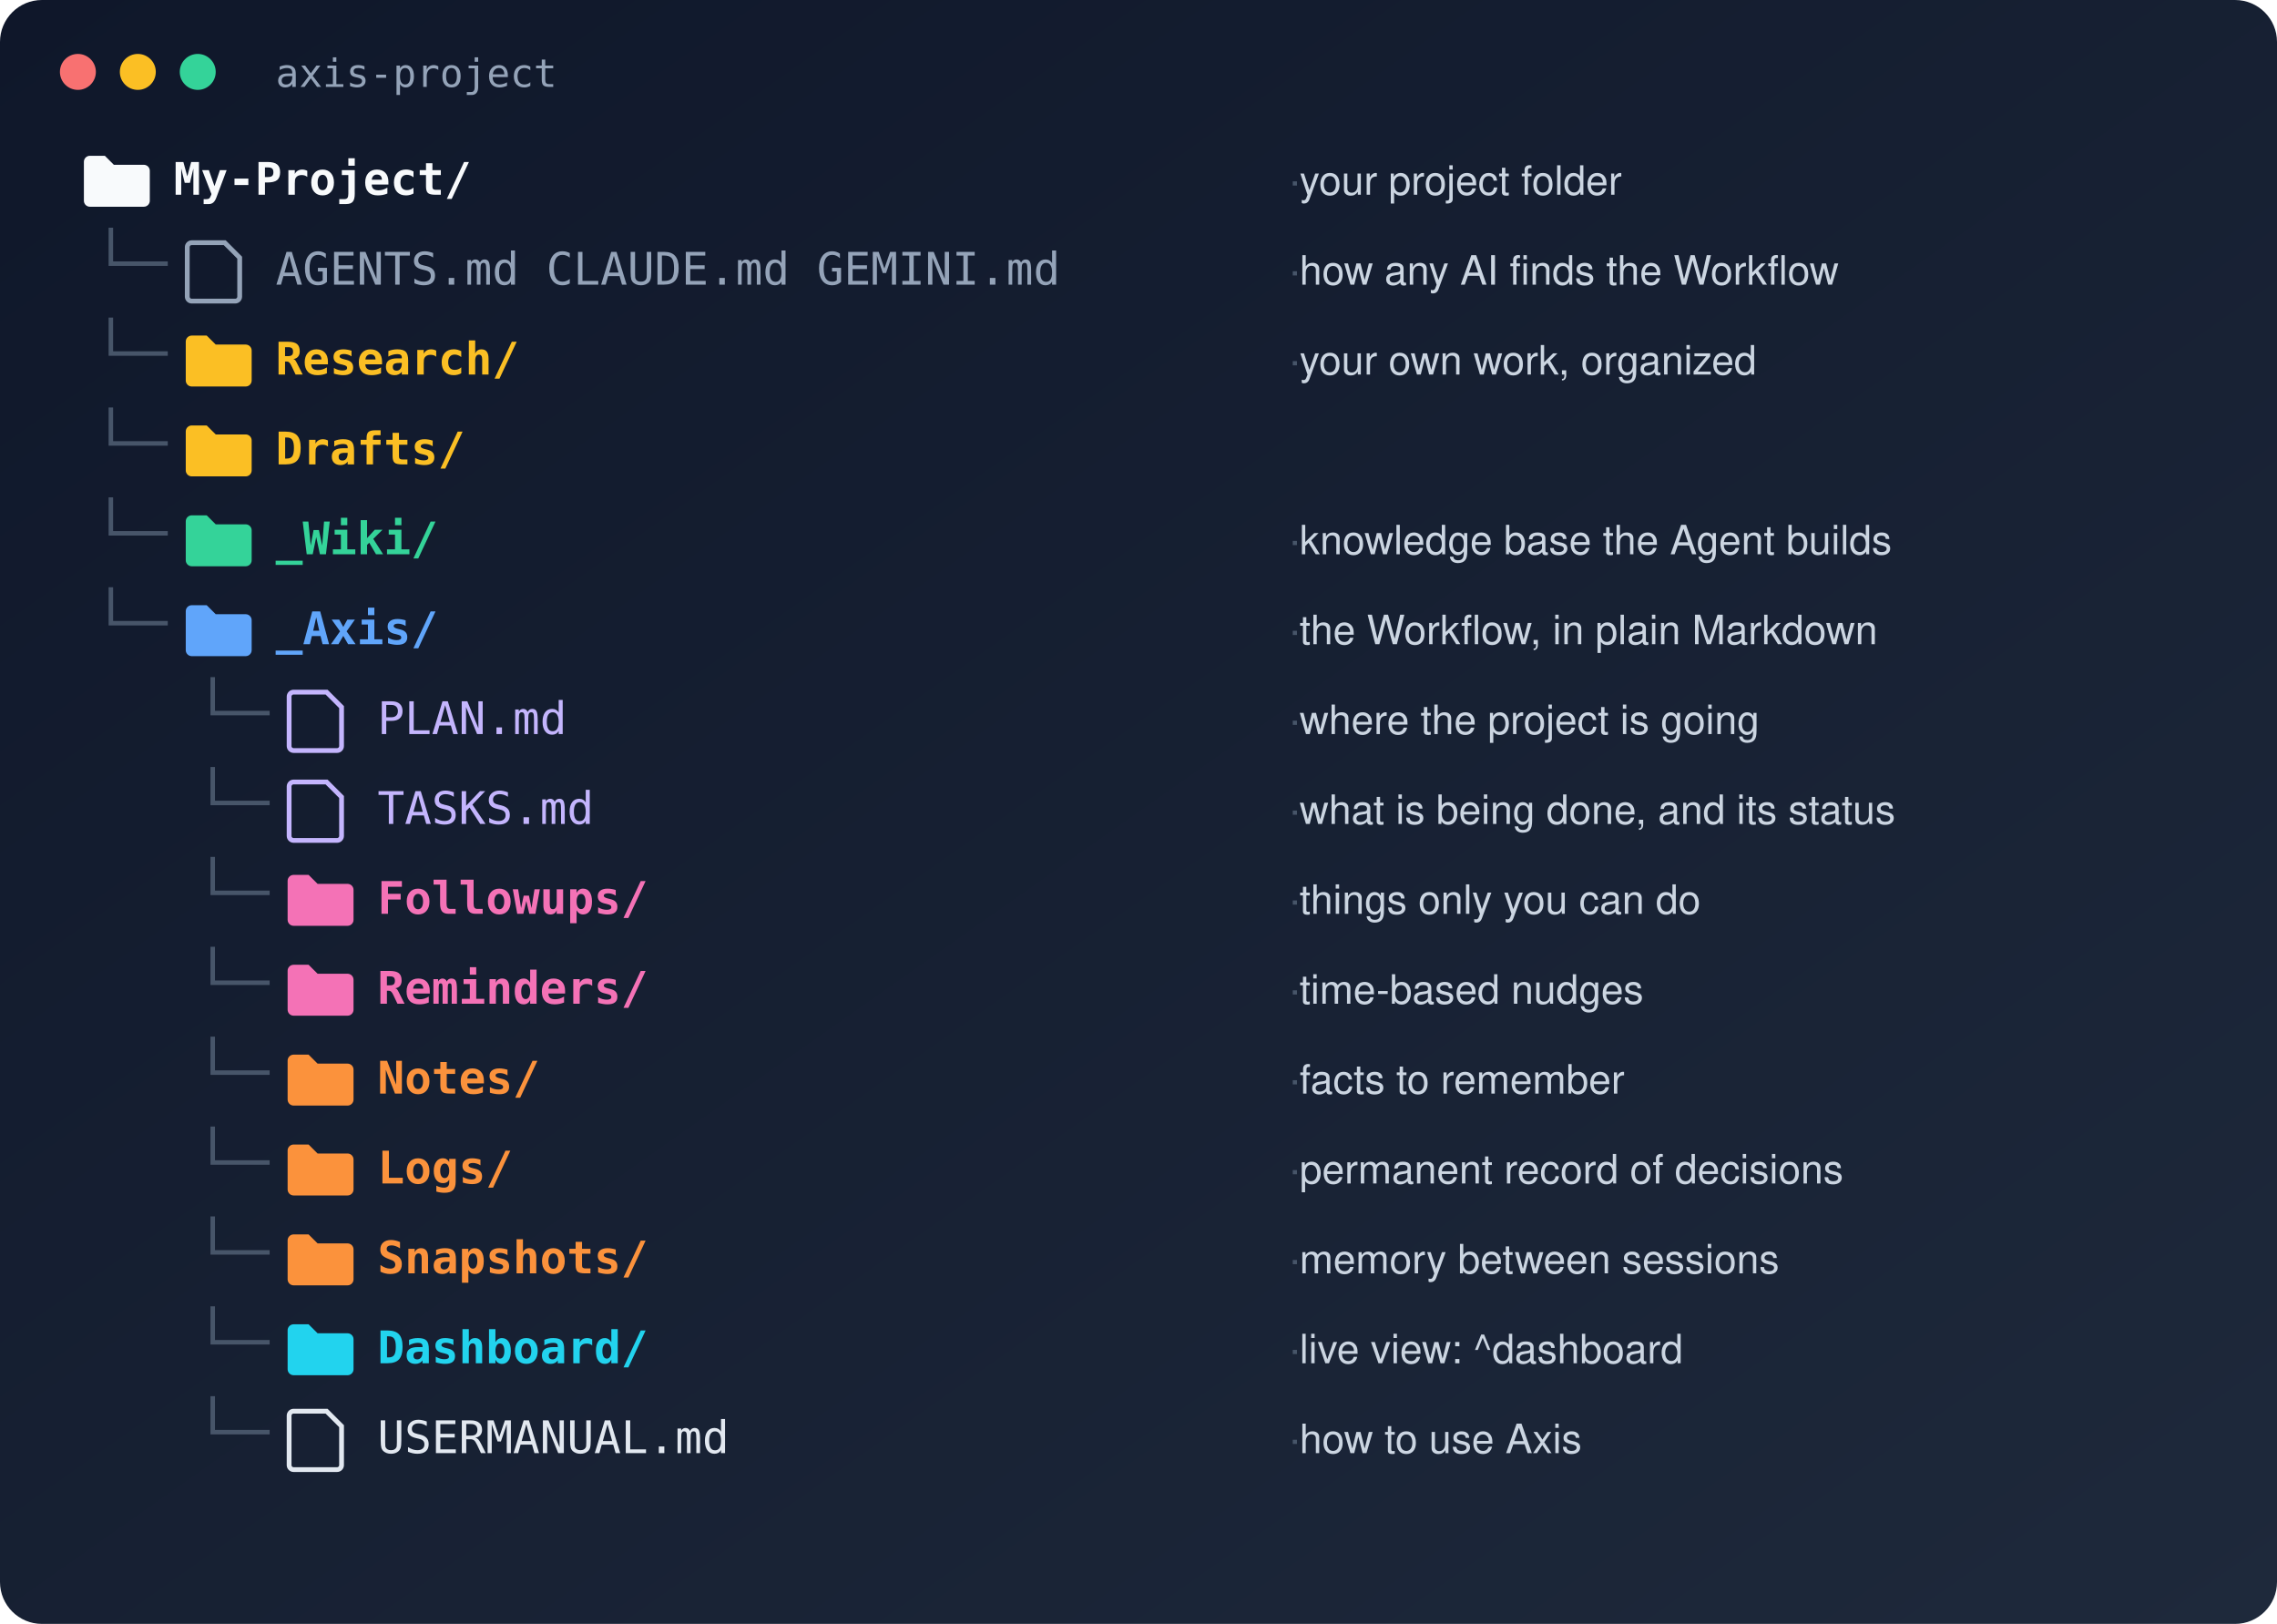
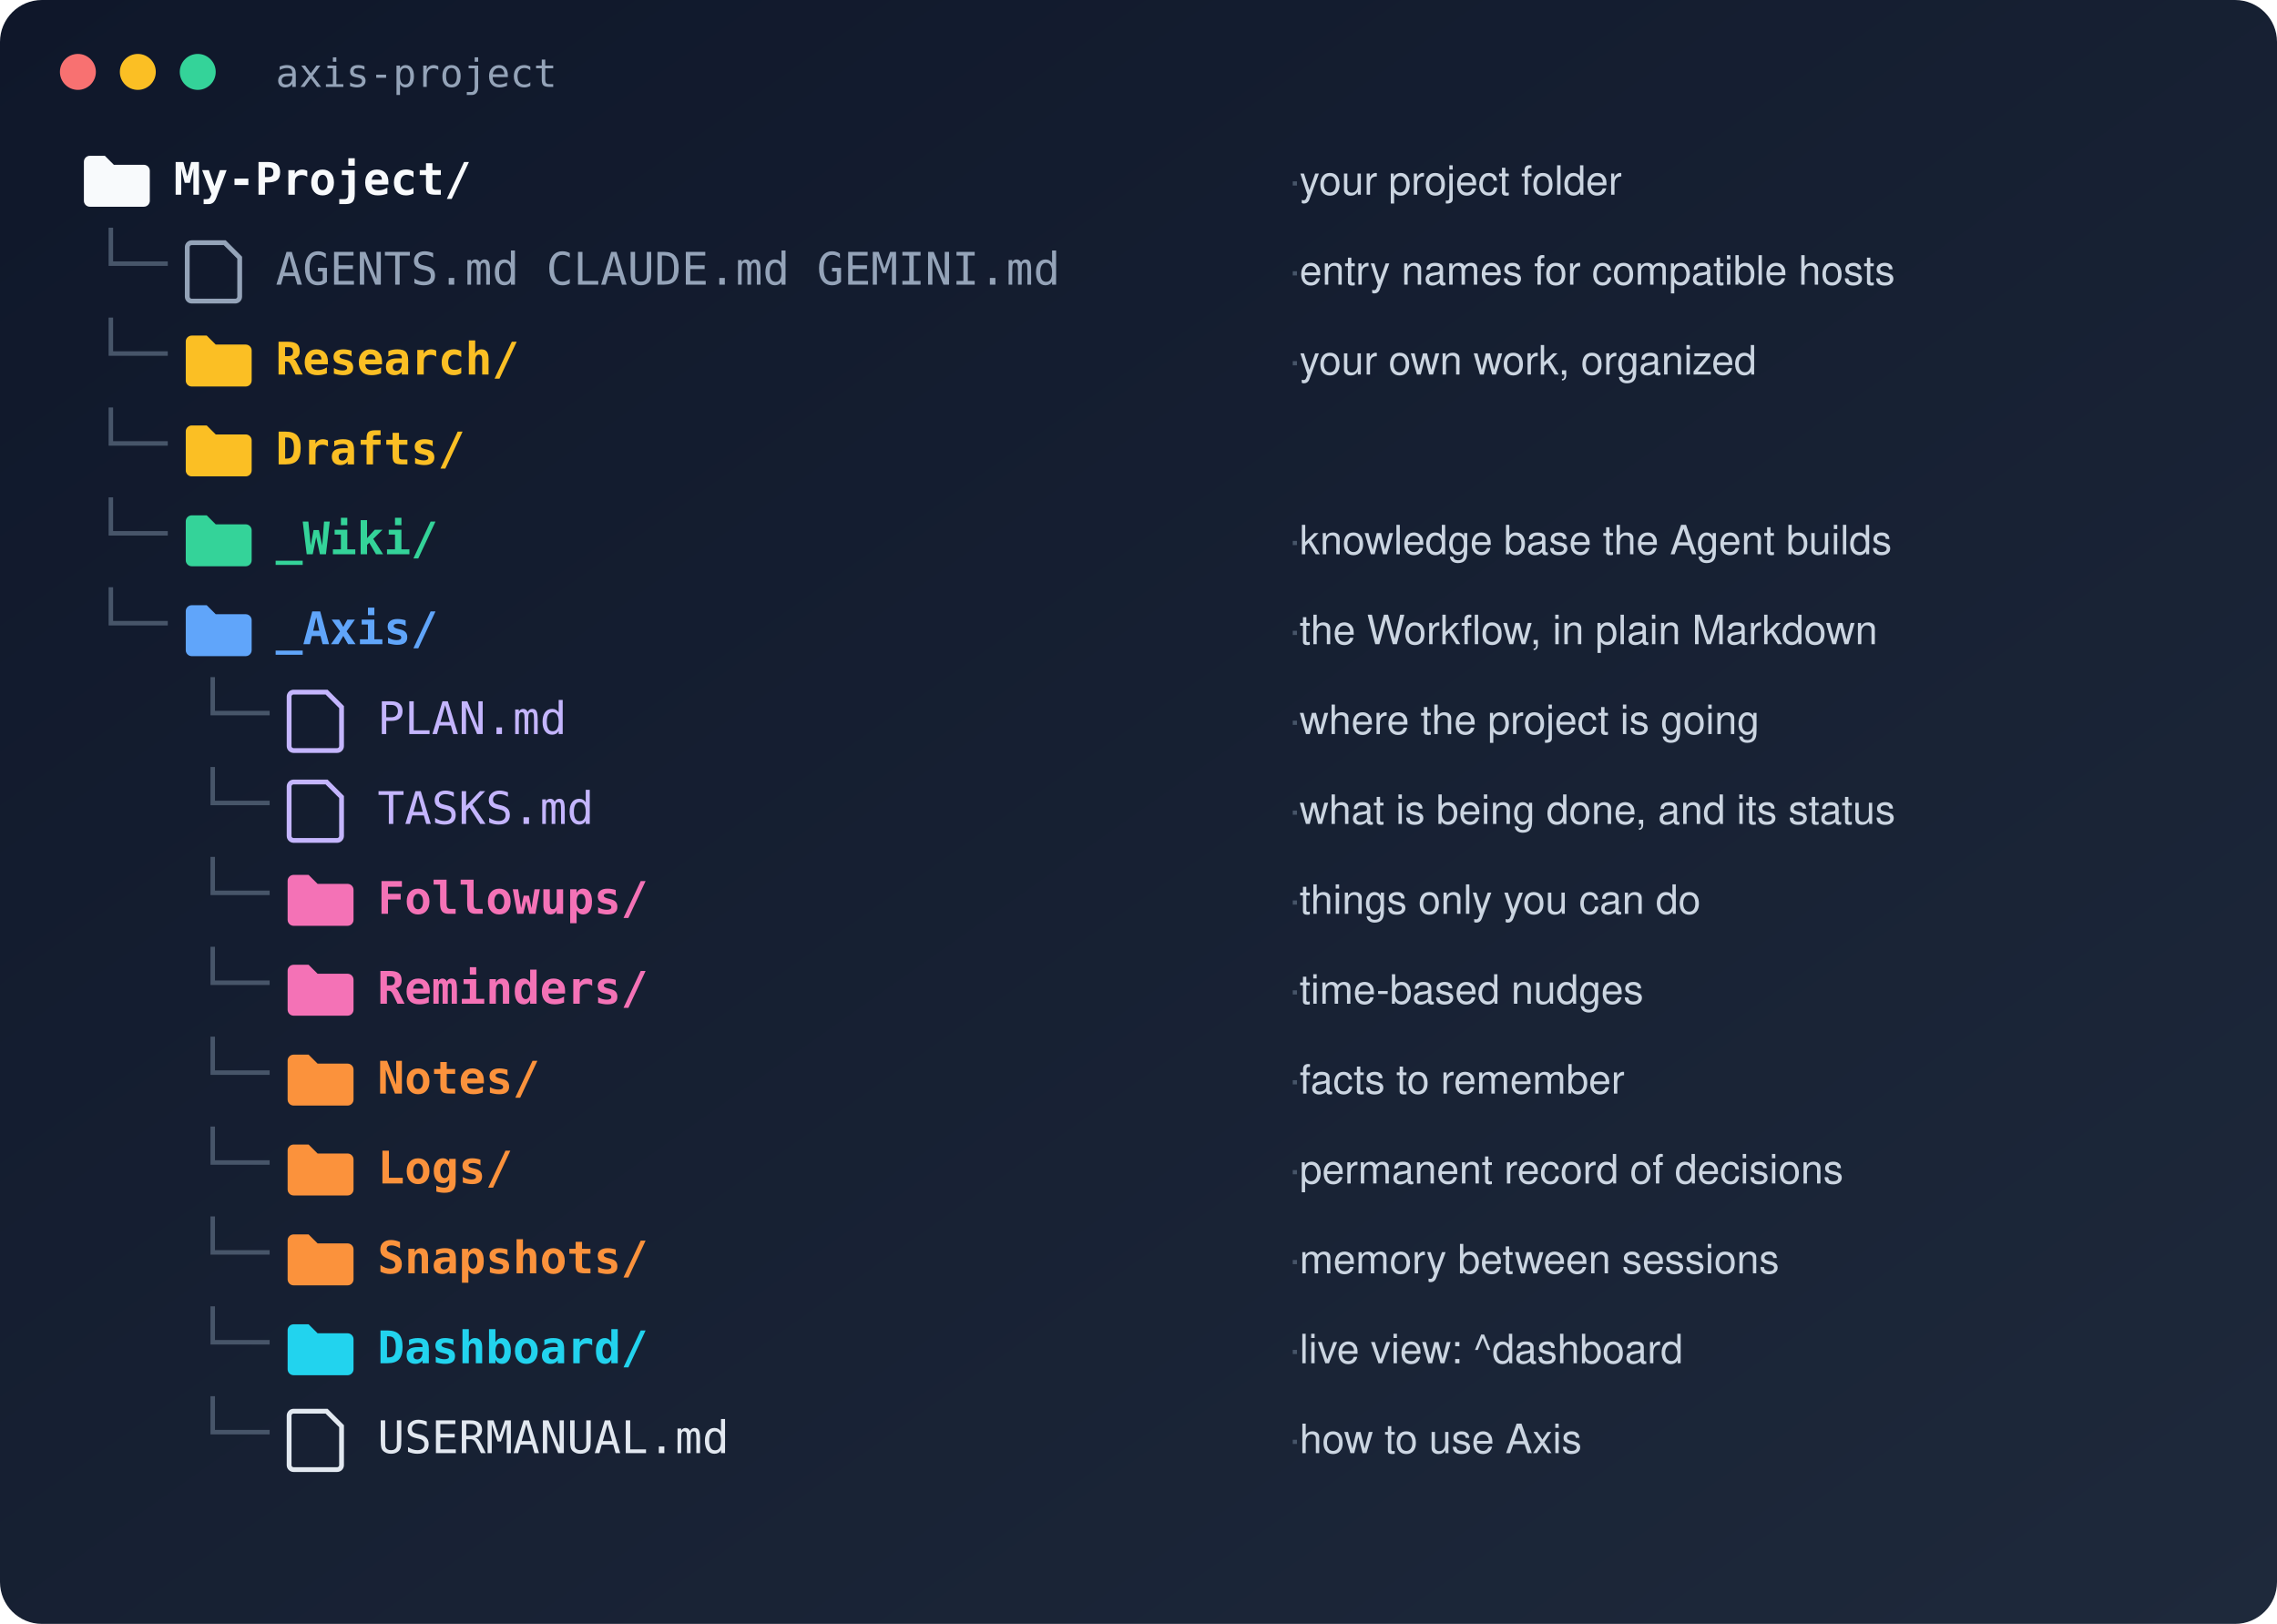
<svg xmlns="http://www.w3.org/2000/svg" width="760" height="542" viewBox="0 0 760 542" role="img" aria-labelledby="t d">
  <defs>
    <linearGradient id="bg" x1="0" y1="0" x2="1" y2="1">
      <stop offset="0" stop-color="#0f172a" />
      <stop offset="1" stop-color="#1e293b" />
    </linearGradient>
  </defs>
  <rect x="0" y="0" width="760" height="542" rx="14" fill="url(#bg)" />
  <circle cx="26" cy="24" r="6" fill="#f87171" />
  <circle cx="46" cy="24" r="6" fill="#fbbf24" />
  <circle cx="66" cy="24" r="6" fill="#34d399" />
  <text x="92" y="29" font-family="ui-monospace, SFMono-Regular, Menlo, Consolas, monospace" font-size="13" fill="#94a3b8">axis-project</text>
  <path d="M28 52 h7 l3 3 h10 a2 2 0 0 1 2 2 v10 a2 2 0 0 1 -2 2 h-18 a2 2 0 0 1 -2 -2 v-13 a2 2 0 0 1 2 -2 z" fill="#f8fafc" />
  <text x="58" y="65" font-family="ui-monospace, SFMono-Regular, Menlo, Consolas, monospace" font-size="15" font-weight="700" fill="#f8fafc">My-Project/</text>
  <text x="430" y="65" font-family="-apple-system, Segoe UI, Helvetica, Arial, sans-serif" font-size="13.5" fill="#cbd5e1">
    <tspan fill="#475569">· </tspan>your project folder</text>
  <path d="M37 76 V88 H56" stroke="#475569" stroke-width="1.5" fill="none" />
  <path d="M64 81 h11 l5 5 v13 a1.5 1.5 0 0 1 -1.5 1.5 h-14.5 a1.5 1.5 0 0 1 -1.5 -1.5 v-16.5 a1.5 1.5 0 0 1 1.5 -1.5 z" fill="none" stroke="#94a3b8" stroke-width="1.6" />
  <text x="92" y="95" font-family="ui-monospace, SFMono-Regular, Menlo, Consolas, monospace" font-size="15" fill="#94a3b8">AGENTS.md  CLAUDE.md  GEMINI.md</text>
  <text x="430" y="95" font-family="-apple-system, Segoe UI, Helvetica, Arial, sans-serif" font-size="13.5" fill="#cbd5e1">
-     <tspan fill="#475569">· </tspan>how any AI finds the Workflow</text>
+     <tspan fill="#475569">· </tspan>entry names for compatible hosts</text>
  <path d="M37 106 V118 H56" stroke="#475569" stroke-width="1.5" fill="none" />
  <path d="M62 112 h7 l3 3 h10 a2 2 0 0 1 2 2 v10 a2 2 0 0 1 -2 2 h-18 a2 2 0 0 1 -2 -2 v-13 a2 2 0 0 1 2 -2 z" fill="#fbbf24" />
  <text x="92" y="125" font-family="ui-monospace, SFMono-Regular, Menlo, Consolas, monospace" font-size="15" font-weight="700" fill="#fbbf24">Research/</text>
  <text x="430" y="125" font-family="-apple-system, Segoe UI, Helvetica, Arial, sans-serif" font-size="13.5" fill="#cbd5e1">
    <tspan fill="#475569">· </tspan>your own work, organized</text>
  <path d="M37 136 V148 H56" stroke="#475569" stroke-width="1.5" fill="none" />
  <path d="M62 142 h7 l3 3 h10 a2 2 0 0 1 2 2 v10 a2 2 0 0 1 -2 2 h-18 a2 2 0 0 1 -2 -2 v-13 a2 2 0 0 1 2 -2 z" fill="#fbbf24" />
  <text x="92" y="155" font-family="ui-monospace, SFMono-Regular, Menlo, Consolas, monospace" font-size="15" font-weight="700" fill="#fbbf24">Drafts/</text>
  <path d="M37 166 V178 H56" stroke="#475569" stroke-width="1.5" fill="none" />
  <path d="M62 172 h7 l3 3 h10 a2 2 0 0 1 2 2 v10 a2 2 0 0 1 -2 2 h-18 a2 2 0 0 1 -2 -2 v-13 a2 2 0 0 1 2 -2 z" fill="#34d399" />
  <text x="92" y="185" font-family="ui-monospace, SFMono-Regular, Menlo, Consolas, monospace" font-size="15" font-weight="700" fill="#34d399">_Wiki/</text>
  <text x="430" y="185" font-family="-apple-system, Segoe UI, Helvetica, Arial, sans-serif" font-size="13.5" fill="#cbd5e1">
    <tspan fill="#475569">· </tspan>knowledge base the Agent builds</text>
  <path d="M37 196 V208 H56" stroke="#475569" stroke-width="1.5" fill="none" />
  <path d="M62 202 h7 l3 3 h10 a2 2 0 0 1 2 2 v10 a2 2 0 0 1 -2 2 h-18 a2 2 0 0 1 -2 -2 v-13 a2 2 0 0 1 2 -2 z" fill="#60a5fa" />
  <text x="92" y="215" font-family="ui-monospace, SFMono-Regular, Menlo, Consolas, monospace" font-size="15" font-weight="700" fill="#60a5fa">_Axis/</text>
  <text x="430" y="215" font-family="-apple-system, Segoe UI, Helvetica, Arial, sans-serif" font-size="13.5" fill="#cbd5e1">
    <tspan fill="#475569">· </tspan>the Workflow, in plain Markdown</text>
  <path d="M71 226 V238 H90" stroke="#475569" stroke-width="1.5" fill="none" />
  <path d="M98 231 h11 l5 5 v13 a1.5 1.5 0 0 1 -1.5 1.5 h-14.5 a1.5 1.5 0 0 1 -1.5 -1.5 v-16.5 a1.5 1.5 0 0 1 1.5 -1.5 z" fill="none" stroke="#c4b5fd" stroke-width="1.6" />
  <text x="126" y="245" font-family="ui-monospace, SFMono-Regular, Menlo, Consolas, monospace" font-size="15" fill="#c4b5fd">PLAN.md</text>
  <text x="430" y="245" font-family="-apple-system, Segoe UI, Helvetica, Arial, sans-serif" font-size="13.5" fill="#cbd5e1">
    <tspan fill="#475569">· </tspan>where the project is going</text>
  <path d="M71 256 V268 H90" stroke="#475569" stroke-width="1.5" fill="none" />
  <path d="M98 261 h11 l5 5 v13 a1.5 1.5 0 0 1 -1.5 1.5 h-14.5 a1.5 1.5 0 0 1 -1.5 -1.5 v-16.5 a1.5 1.5 0 0 1 1.5 -1.5 z" fill="none" stroke="#c4b5fd" stroke-width="1.6" />
  <text x="126" y="275" font-family="ui-monospace, SFMono-Regular, Menlo, Consolas, monospace" font-size="15" fill="#c4b5fd">TASKS.md</text>
  <text x="430" y="275" font-family="-apple-system, Segoe UI, Helvetica, Arial, sans-serif" font-size="13.5" fill="#cbd5e1">
    <tspan fill="#475569">· </tspan>what is being done, and its status</text>
  <path d="M71 286 V298 H90" stroke="#475569" stroke-width="1.5" fill="none" />
  <path d="M96 292 h7 l3 3 h10 a2 2 0 0 1 2 2 v10 a2 2 0 0 1 -2 2 h-18 a2 2 0 0 1 -2 -2 v-13 a2 2 0 0 1 2 -2 z" fill="#f472b6" />
  <text x="126" y="305" font-family="ui-monospace, SFMono-Regular, Menlo, Consolas, monospace" font-size="15" font-weight="700" fill="#f472b6">Followups/</text>
  <text x="430" y="305" font-family="-apple-system, Segoe UI, Helvetica, Arial, sans-serif" font-size="13.5" fill="#cbd5e1">
    <tspan fill="#475569">· </tspan>things only you can do</text>
  <path d="M71 316 V328 H90" stroke="#475569" stroke-width="1.5" fill="none" />
  <path d="M96 322 h7 l3 3 h10 a2 2 0 0 1 2 2 v10 a2 2 0 0 1 -2 2 h-18 a2 2 0 0 1 -2 -2 v-13 a2 2 0 0 1 2 -2 z" fill="#f472b6" />
  <text x="126" y="335" font-family="ui-monospace, SFMono-Regular, Menlo, Consolas, monospace" font-size="15" font-weight="700" fill="#f472b6">Reminders/</text>
  <text x="430" y="335" font-family="-apple-system, Segoe UI, Helvetica, Arial, sans-serif" font-size="13.5" fill="#cbd5e1">
    <tspan fill="#475569">· </tspan>time-based nudges</text>
  <path d="M71 346 V358 H90" stroke="#475569" stroke-width="1.5" fill="none" />
  <path d="M96 352 h7 l3 3 h10 a2 2 0 0 1 2 2 v10 a2 2 0 0 1 -2 2 h-18 a2 2 0 0 1 -2 -2 v-13 a2 2 0 0 1 2 -2 z" fill="#fb923c" />
  <text x="126" y="365" font-family="ui-monospace, SFMono-Regular, Menlo, Consolas, monospace" font-size="15" font-weight="700" fill="#fb923c">Notes/</text>
  <text x="430" y="365" font-family="-apple-system, Segoe UI, Helvetica, Arial, sans-serif" font-size="13.5" fill="#cbd5e1">
    <tspan fill="#475569">· </tspan>facts to remember</text>
  <path d="M71 376 V388 H90" stroke="#475569" stroke-width="1.5" fill="none" />
  <path d="M96 382 h7 l3 3 h10 a2 2 0 0 1 2 2 v10 a2 2 0 0 1 -2 2 h-18 a2 2 0 0 1 -2 -2 v-13 a2 2 0 0 1 2 -2 z" fill="#fb923c" />
  <text x="126" y="395" font-family="ui-monospace, SFMono-Regular, Menlo, Consolas, monospace" font-size="15" font-weight="700" fill="#fb923c">Logs/</text>
  <text x="430" y="395" font-family="-apple-system, Segoe UI, Helvetica, Arial, sans-serif" font-size="13.5" fill="#cbd5e1">
    <tspan fill="#475569">· </tspan>permanent record of decisions</text>
  <path d="M71 406 V418 H90" stroke="#475569" stroke-width="1.5" fill="none" />
  <path d="M96 412 h7 l3 3 h10 a2 2 0 0 1 2 2 v10 a2 2 0 0 1 -2 2 h-18 a2 2 0 0 1 -2 -2 v-13 a2 2 0 0 1 2 -2 z" fill="#fb923c" />
  <text x="126" y="425" font-family="ui-monospace, SFMono-Regular, Menlo, Consolas, monospace" font-size="15" font-weight="700" fill="#fb923c">Snapshots/</text>
  <text x="430" y="425" font-family="-apple-system, Segoe UI, Helvetica, Arial, sans-serif" font-size="13.5" fill="#cbd5e1">
    <tspan fill="#475569">· </tspan>memory between sessions</text>
  <path d="M71 436 V448 H90" stroke="#475569" stroke-width="1.5" fill="none" />
  <path d="M96 442 h7 l3 3 h10 a2 2 0 0 1 2 2 v10 a2 2 0 0 1 -2 2 h-18 a2 2 0 0 1 -2 -2 v-13 a2 2 0 0 1 2 -2 z" fill="#22d3ee" />
  <text x="126" y="455" font-family="ui-monospace, SFMono-Regular, Menlo, Consolas, monospace" font-size="15" font-weight="700" fill="#22d3ee">Dashboard/</text>
  <text x="430" y="455" font-family="-apple-system, Segoe UI, Helvetica, Arial, sans-serif" font-size="13.5" fill="#cbd5e1">
    <tspan fill="#475569">· </tspan>live view: ^dashboard</text>
  <path d="M71 466 V478 H90" stroke="#475569" stroke-width="1.5" fill="none" />
  <path d="M98 471 h11 l5 5 v13 a1.5 1.5 0 0 1 -1.5 1.5 h-14.5 a1.5 1.5 0 0 1 -1.5 -1.5 v-16.5 a1.5 1.5 0 0 1 1.5 -1.5 z" fill="none" stroke="#e2e8f0" stroke-width="1.6" />
  <text x="126" y="485" font-family="ui-monospace, SFMono-Regular, Menlo, Consolas, monospace" font-size="15" fill="#e2e8f0">USERMANUAL.md</text>
  <text x="430" y="485" font-family="-apple-system, Segoe UI, Helvetica, Arial, sans-serif" font-size="13.5" fill="#cbd5e1">
    <tspan fill="#475569">· </tspan>how to use Axis</text>
</svg>
